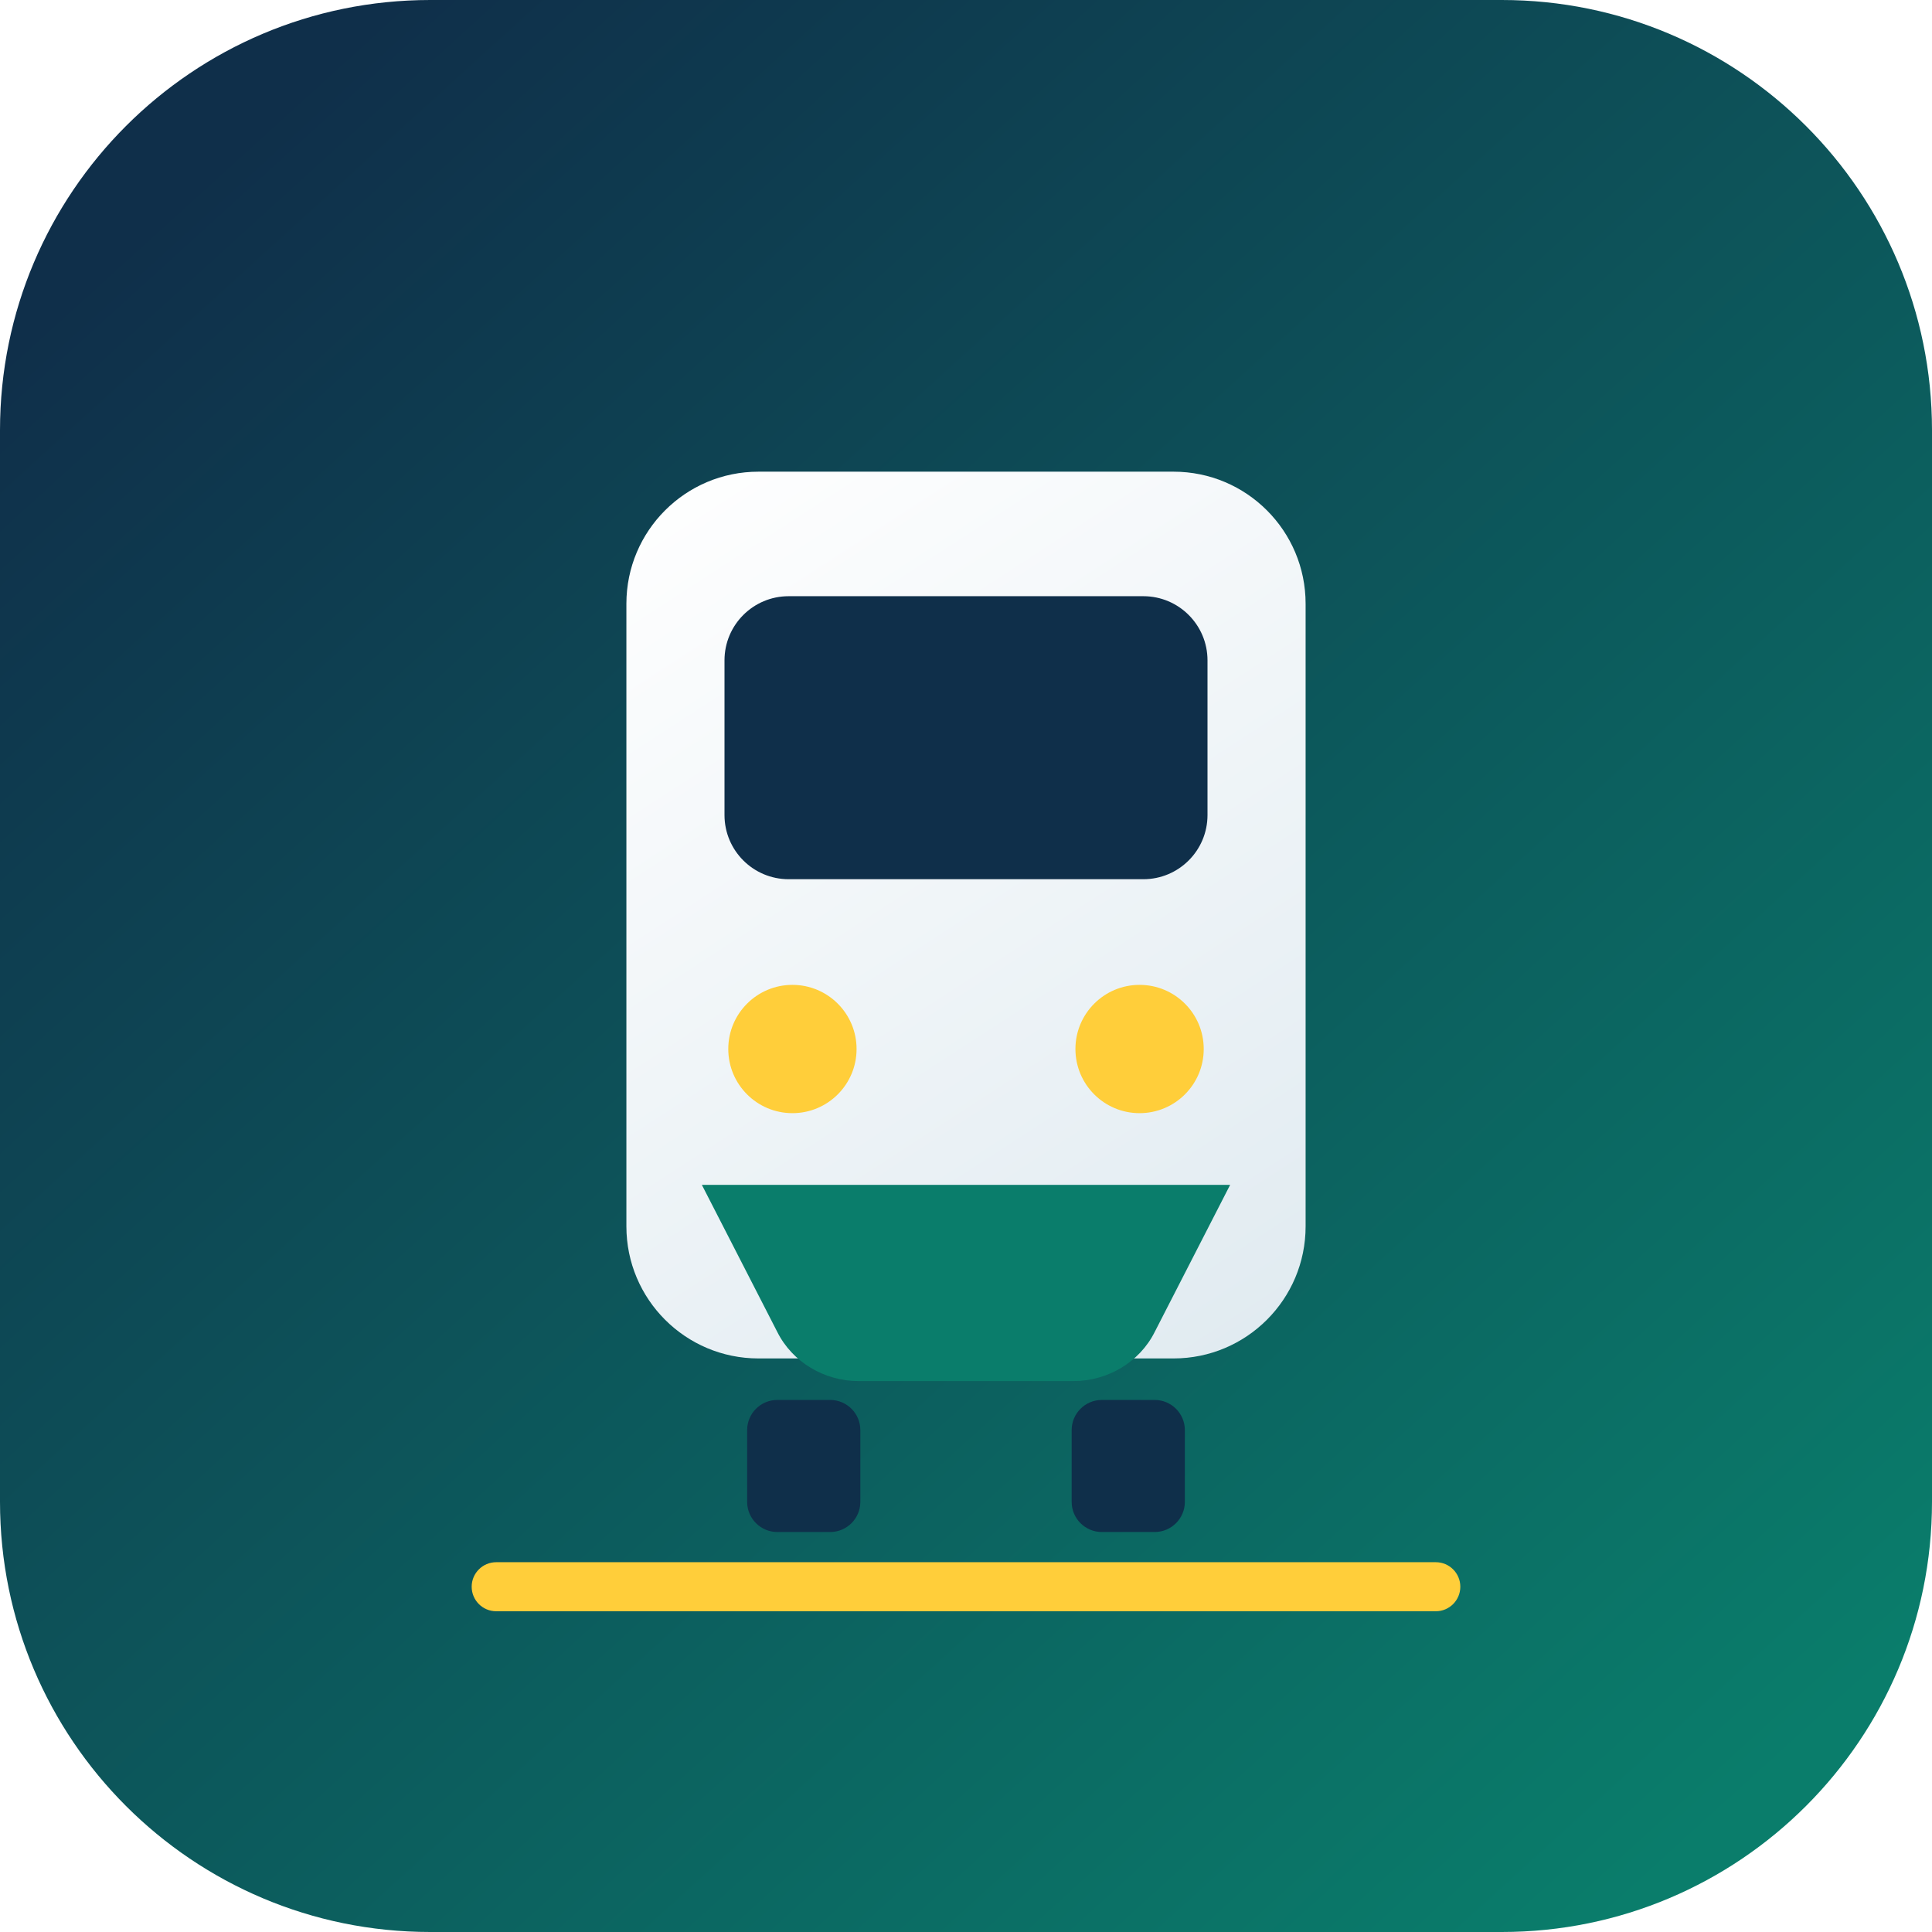
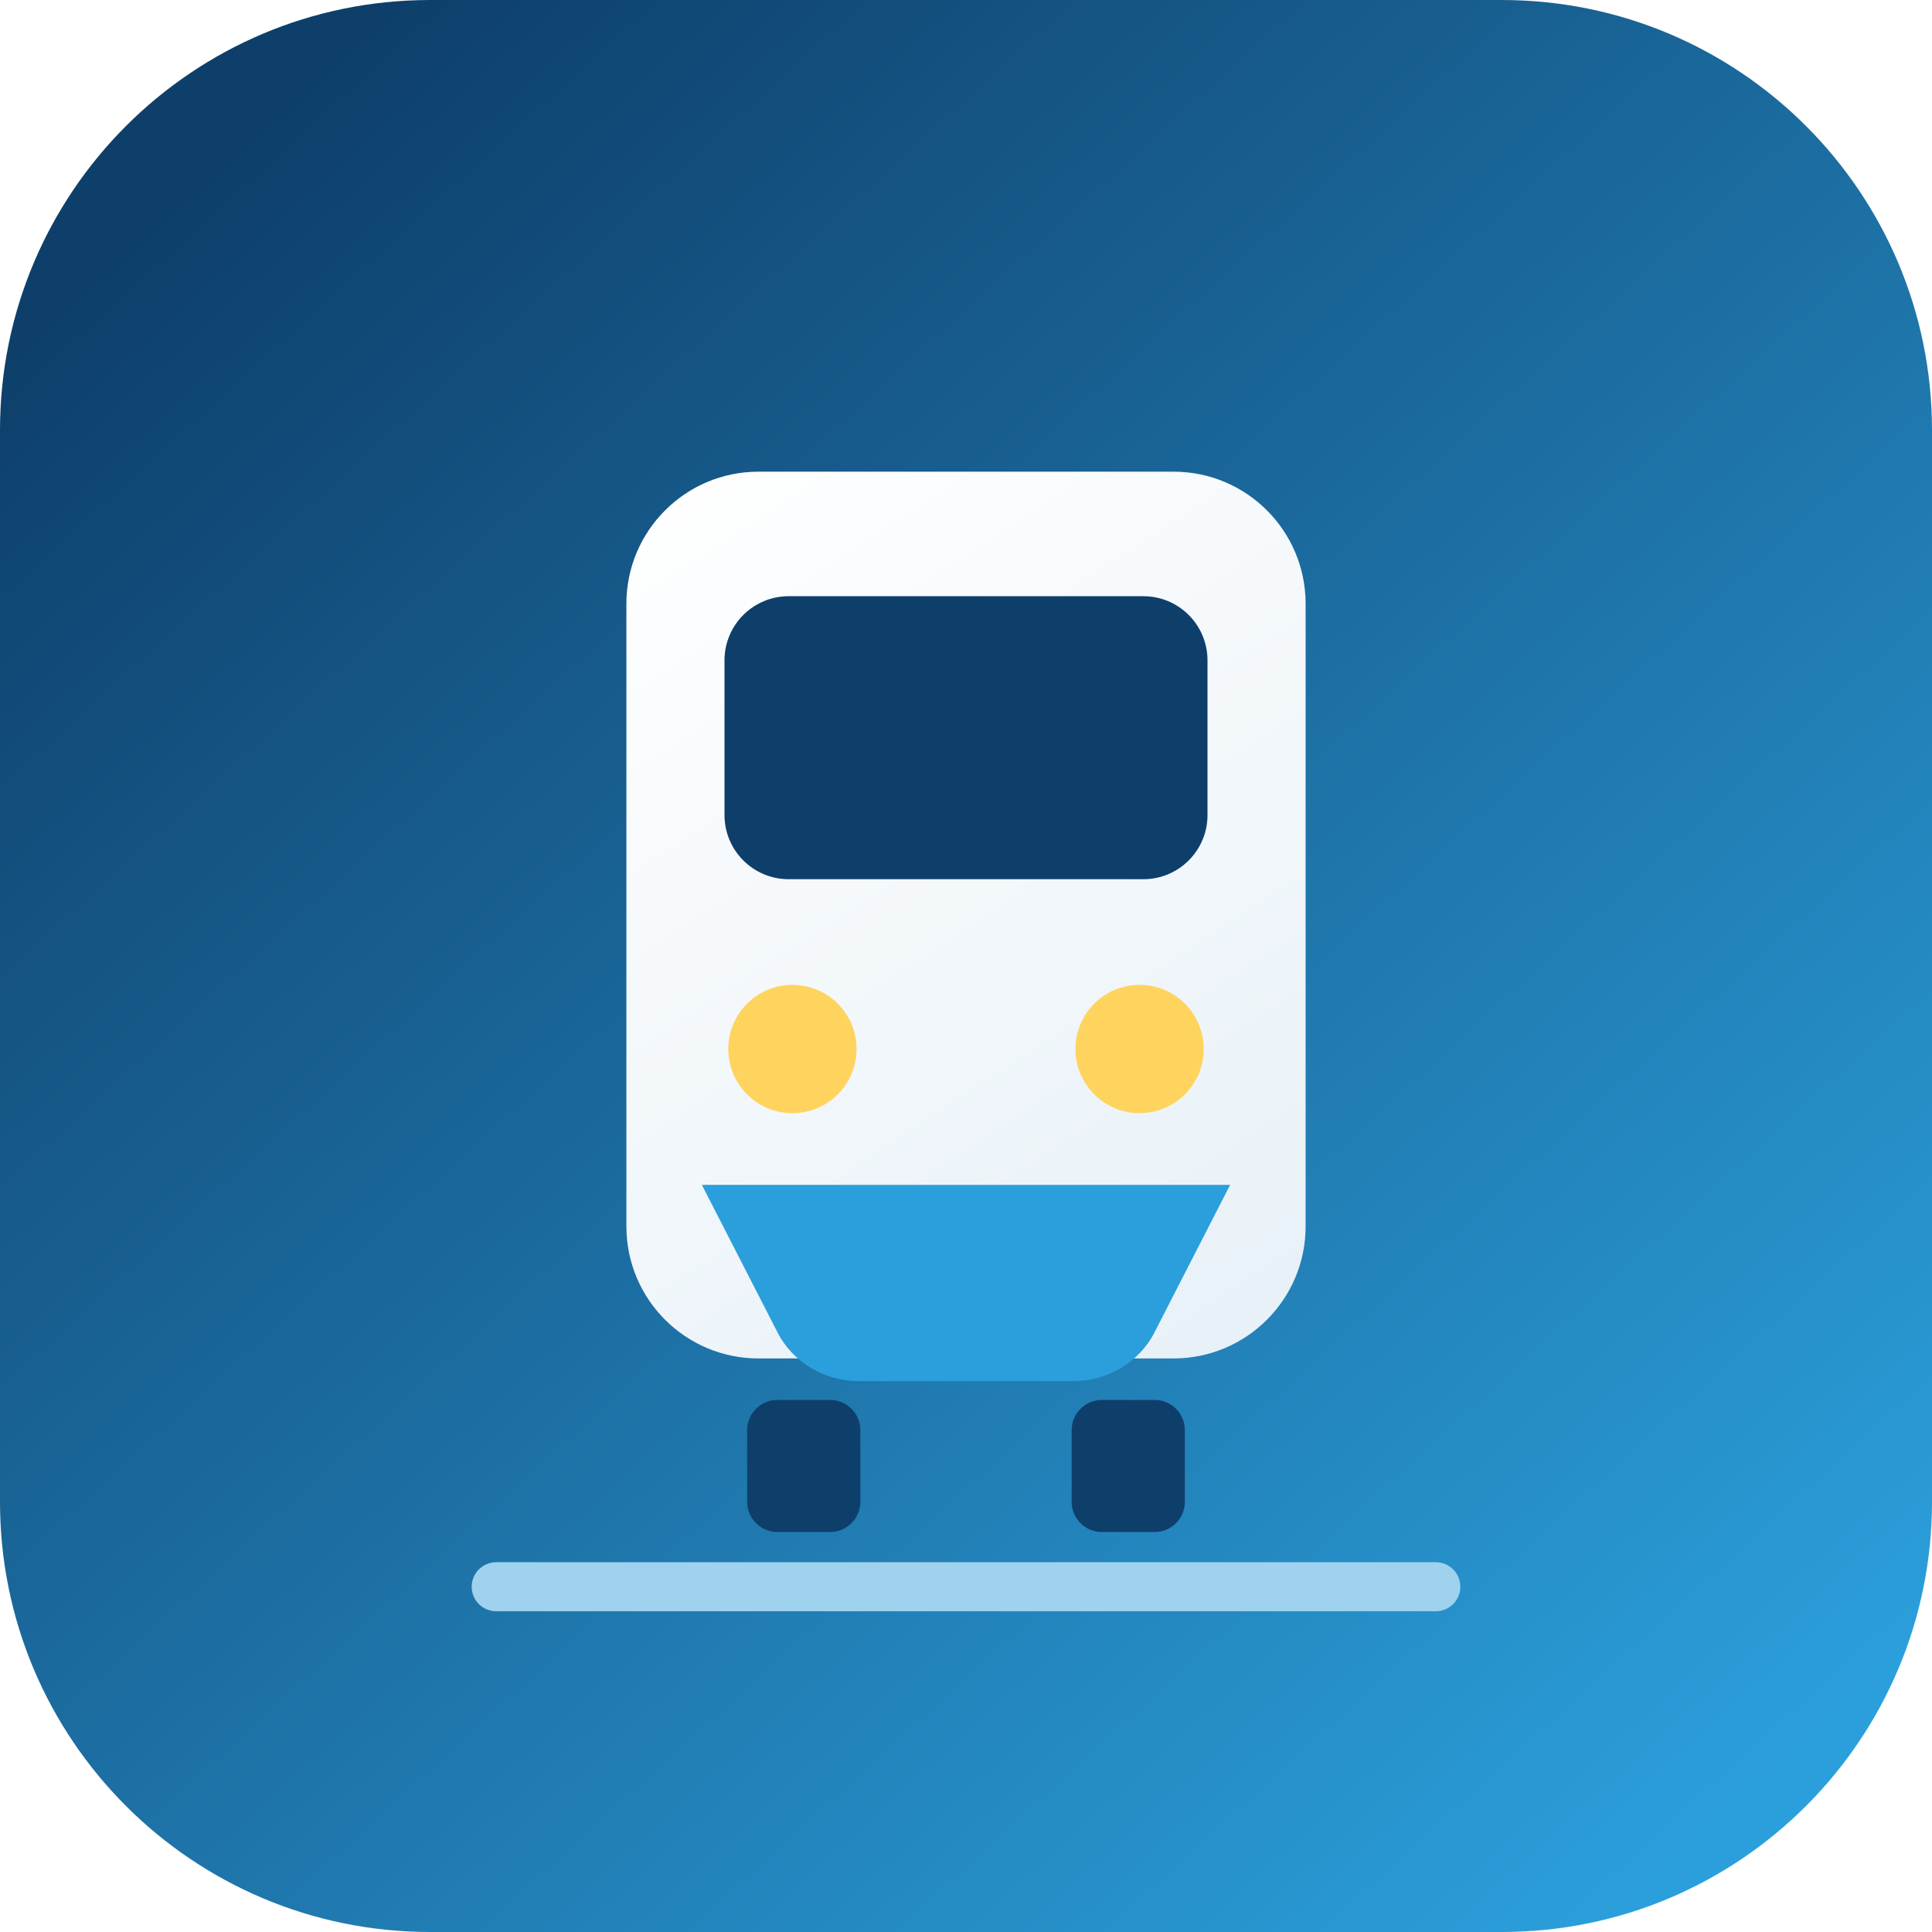
<svg xmlns="http://www.w3.org/2000/svg" viewBox="0 0 1024 1024" role="img" aria-label="Tren Martínez">
  <defs>
    <linearGradient id="bg" x1="120" y1="80" x2="920" y2="960" gradientUnits="userSpaceOnUse">
-       <stop stop-color="#0f2f4a" />
-       <stop offset="1" stop-color="#0a7d6b" />
+       <stop stop-color="#0e3f6b" />
+       <stop offset="1" stop-color="#2b9fdb" />
    </linearGradient>
    <linearGradient id="body" x1="330" y1="250" x2="700" y2="820" gradientUnits="userSpaceOnUse">
      <stop stop-color="#ffffff" />
-       <stop offset="1" stop-color="#dbe7ee" />
+       <stop offset="1" stop-color="#e3eef6" />
    </linearGradient>
  </defs>
  <rect width="1024" height="1024" rx="228" fill="url(#bg)" />
  <rect x="332" y="250" width="360" height="470" rx="70" fill="url(#body)" />
-   <rect x="384" y="316" width="256" height="150" rx="34" fill="#0f2f4a" />
-   <circle cx="420" cy="556" r="34" fill="#ffce3a" />
-   <circle cx="604" cy="556" r="34" fill="#ffce3a" />
-   <path d="M372 628h280l-40 78c-8 16-25 26-43 26H455c-18 0-35-10-43-26l-40-78Z" fill="#0a7d6b" />
-   <rect x="396" y="742" width="60" height="70" rx="16" fill="#0f2f4a" />
-   <rect x="568" y="742" width="60" height="70" rx="16" fill="#0f2f4a" />
-   <rect x="250" y="828" width="524" height="26" rx="13" fill="#ffce3a" />
+   <rect x="384" y="316" width="256" height="150" rx="34" fill="#0e3f6b" />
+   <circle cx="420" cy="556" r="34" fill="#ffd45e" />
+   <circle cx="604" cy="556" r="34" fill="#ffd45e" />
+   <path d="M372 628h280l-40 78c-8 16-25 26-43 26H455c-18 0-35-10-43-26l-40-78Z" fill="#2b9fdb" />
+   <rect x="396" y="742" width="60" height="70" rx="16" fill="#0e3f6b" />
+   <rect x="568" y="742" width="60" height="70" rx="16" fill="#0e3f6b" />
+   <rect x="250" y="828" width="524" height="26" rx="13" fill="#9fd2ef" />
</svg>
